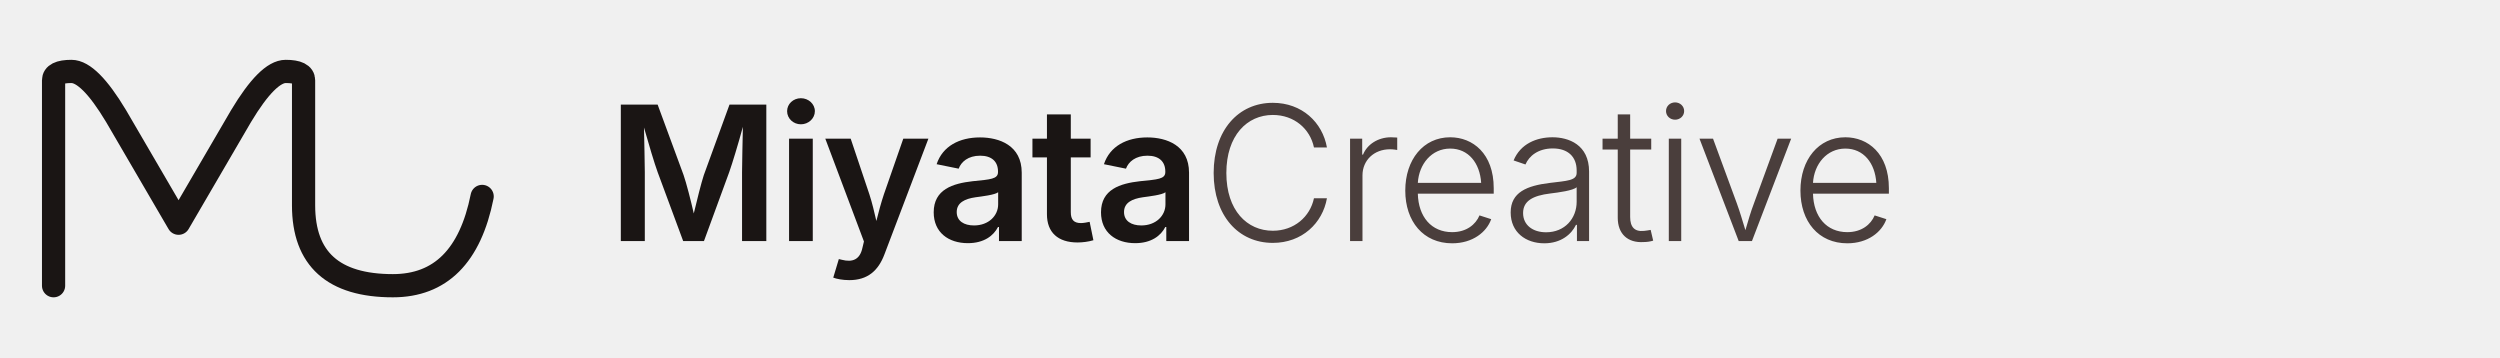
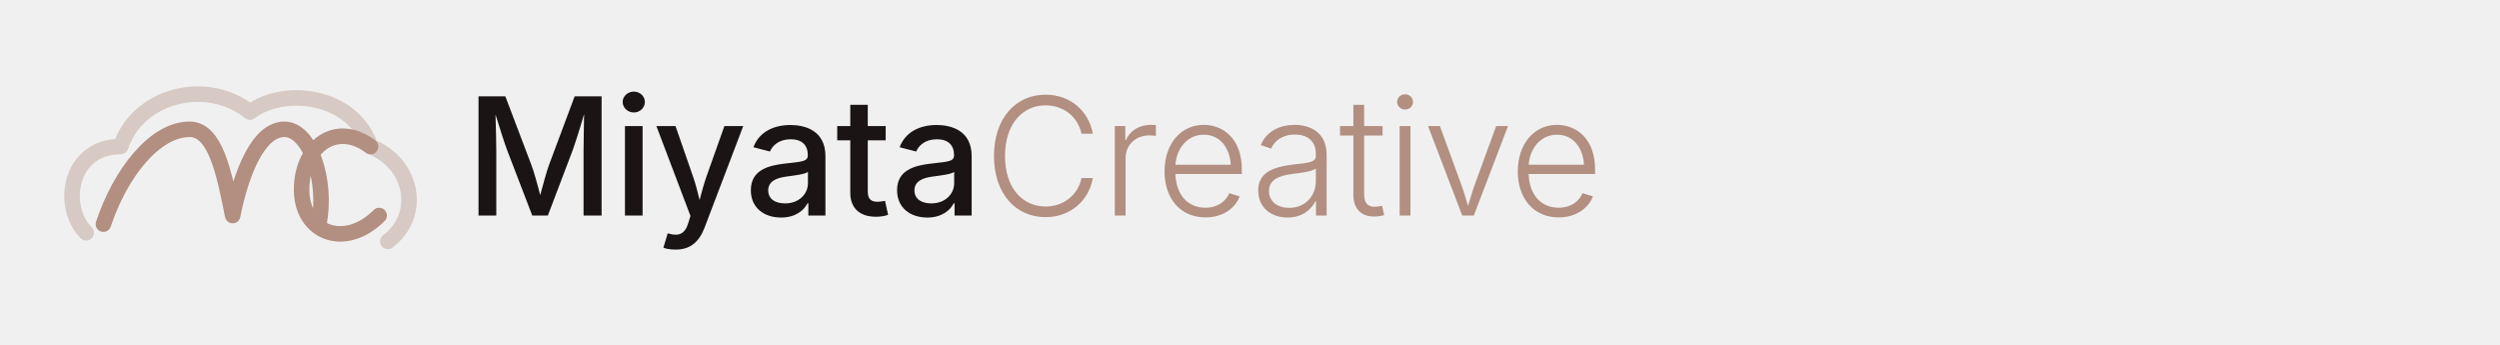
- <svg xmlns="http://www.w3.org/2000/svg" viewBox="0 0 280 40" fill="none" class="miyata-logo">
+ <svg xmlns="http://www.w3.org/2000/svg" viewBox="0 0 290 40" fill="none">
  <style>
-     .brand-mark {
-       stroke: #1A1514;
-       stroke-width: 2.6;
-       stroke-linecap: round;
-       stroke-linejoin: round;
-     }
-     .brand-text-main {
-       font-family: 'Inter', -apple-system, BlinkMacSystemFont, 'Segoe UI', Roboto, sans-serif;
-       font-size: 21px;
-       font-weight: 600;
-       letter-spacing: -0.02em;
-       fill: #1A1514;
-     }
-     .brand-text-sub {
-       font-weight: 300;
-       fill: #4A3E3C;
-     }
+     .mist-stroke { stroke: #B28F81; stroke-width: 1.8; stroke-linecap: round; stroke-linejoin: round; }
+     .text-title { font-family: 'Inter', -apple-system, BlinkMacSystemFont, sans-serif; font-size: 19px; font-weight: 500; letter-spacing: -0.01em; fill: #1A1514; }
+     .text-sub { font-weight: 300; fill: #B28F81; }
    @media (prefers-color-scheme: dark) {
-       .brand-mark { stroke: #FFFFFF; }
-       .brand-text-main { fill: #FFFFFF; }
-       .brand-text-sub { fill: #E0DEE8; }
+       .mist-stroke { stroke: #9A86A8; }
+       .text-title { fill: #FFFFFF; }
+       .text-sub { fill: #9A86A8; }
    }
  </style>
-   <g class="brand-mark">
-     <path d="M 6 32 L 6 9 Q 6 8 8 8 Q 10 8 13 13 L 20 25 L 27 13 Q 30 8 32 8 Q 34 8 34 9 L 34 23 Q 34 32 44 32 Q 52 32 54 22" />
+   <g transform="translate(6, 4)">
+     <path d="M 4 23 C 1 20, 2 13, 8 13 C 10 7, 18 5, 23 9 C 27 6, 35 7, 37 13 C 42 15, 43 21, 39 24" class="mist-stroke" fill="none" opacity="0.4" />
+     <path d="M 6 22 C 8 16, 12 11, 16 11 C 19 11, 20 16, 21 21 C 22 16, 24 11, 27 11 C 30 11, 32 17, 31 22" class="mist-stroke" fill="none" />
+     <path d="M 37 13 C 33 10, 29 13, 29 18 C 29 23, 34 25, 38 21" class="mist-stroke" fill="none" />
  </g>
-   <text x="68" y="27" class="brand-text-main">Miyata<tspan class="brand-text-sub">Creative</tspan>
+   <text x="54" y="25" class="text-title">Miyata<tspan class="text-sub">Creative</tspan>
  </text>
</svg>
